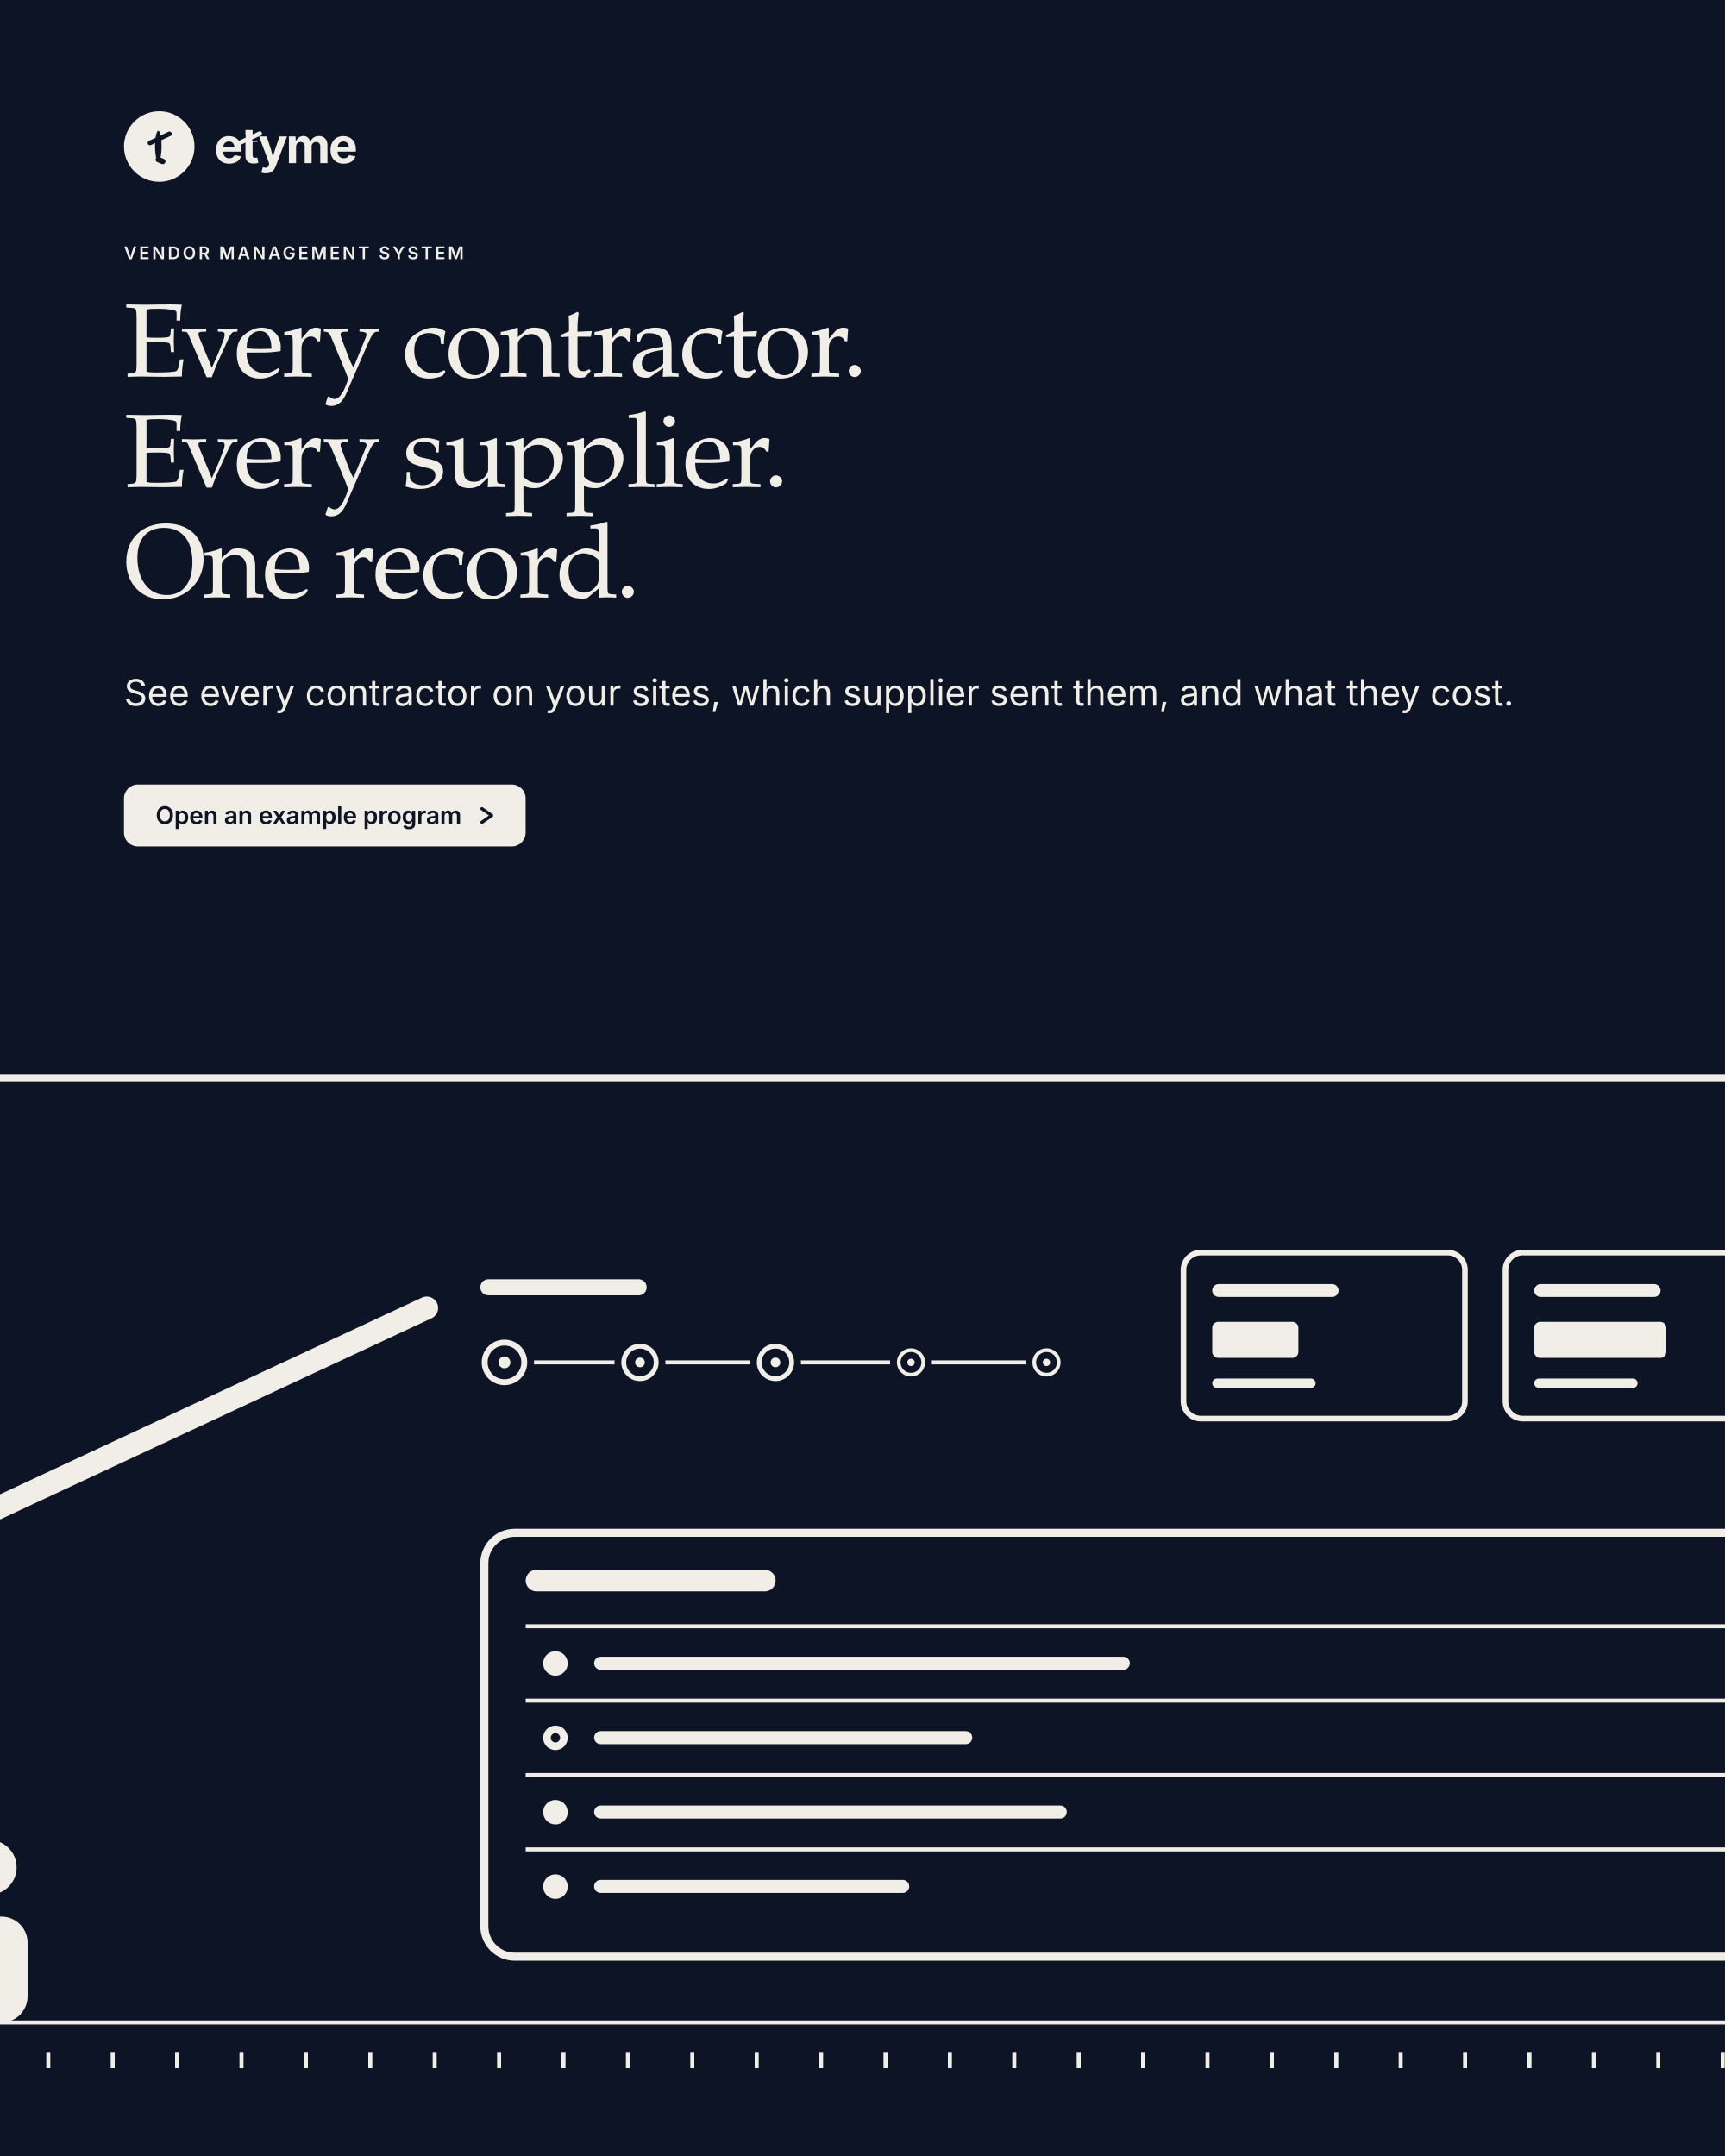
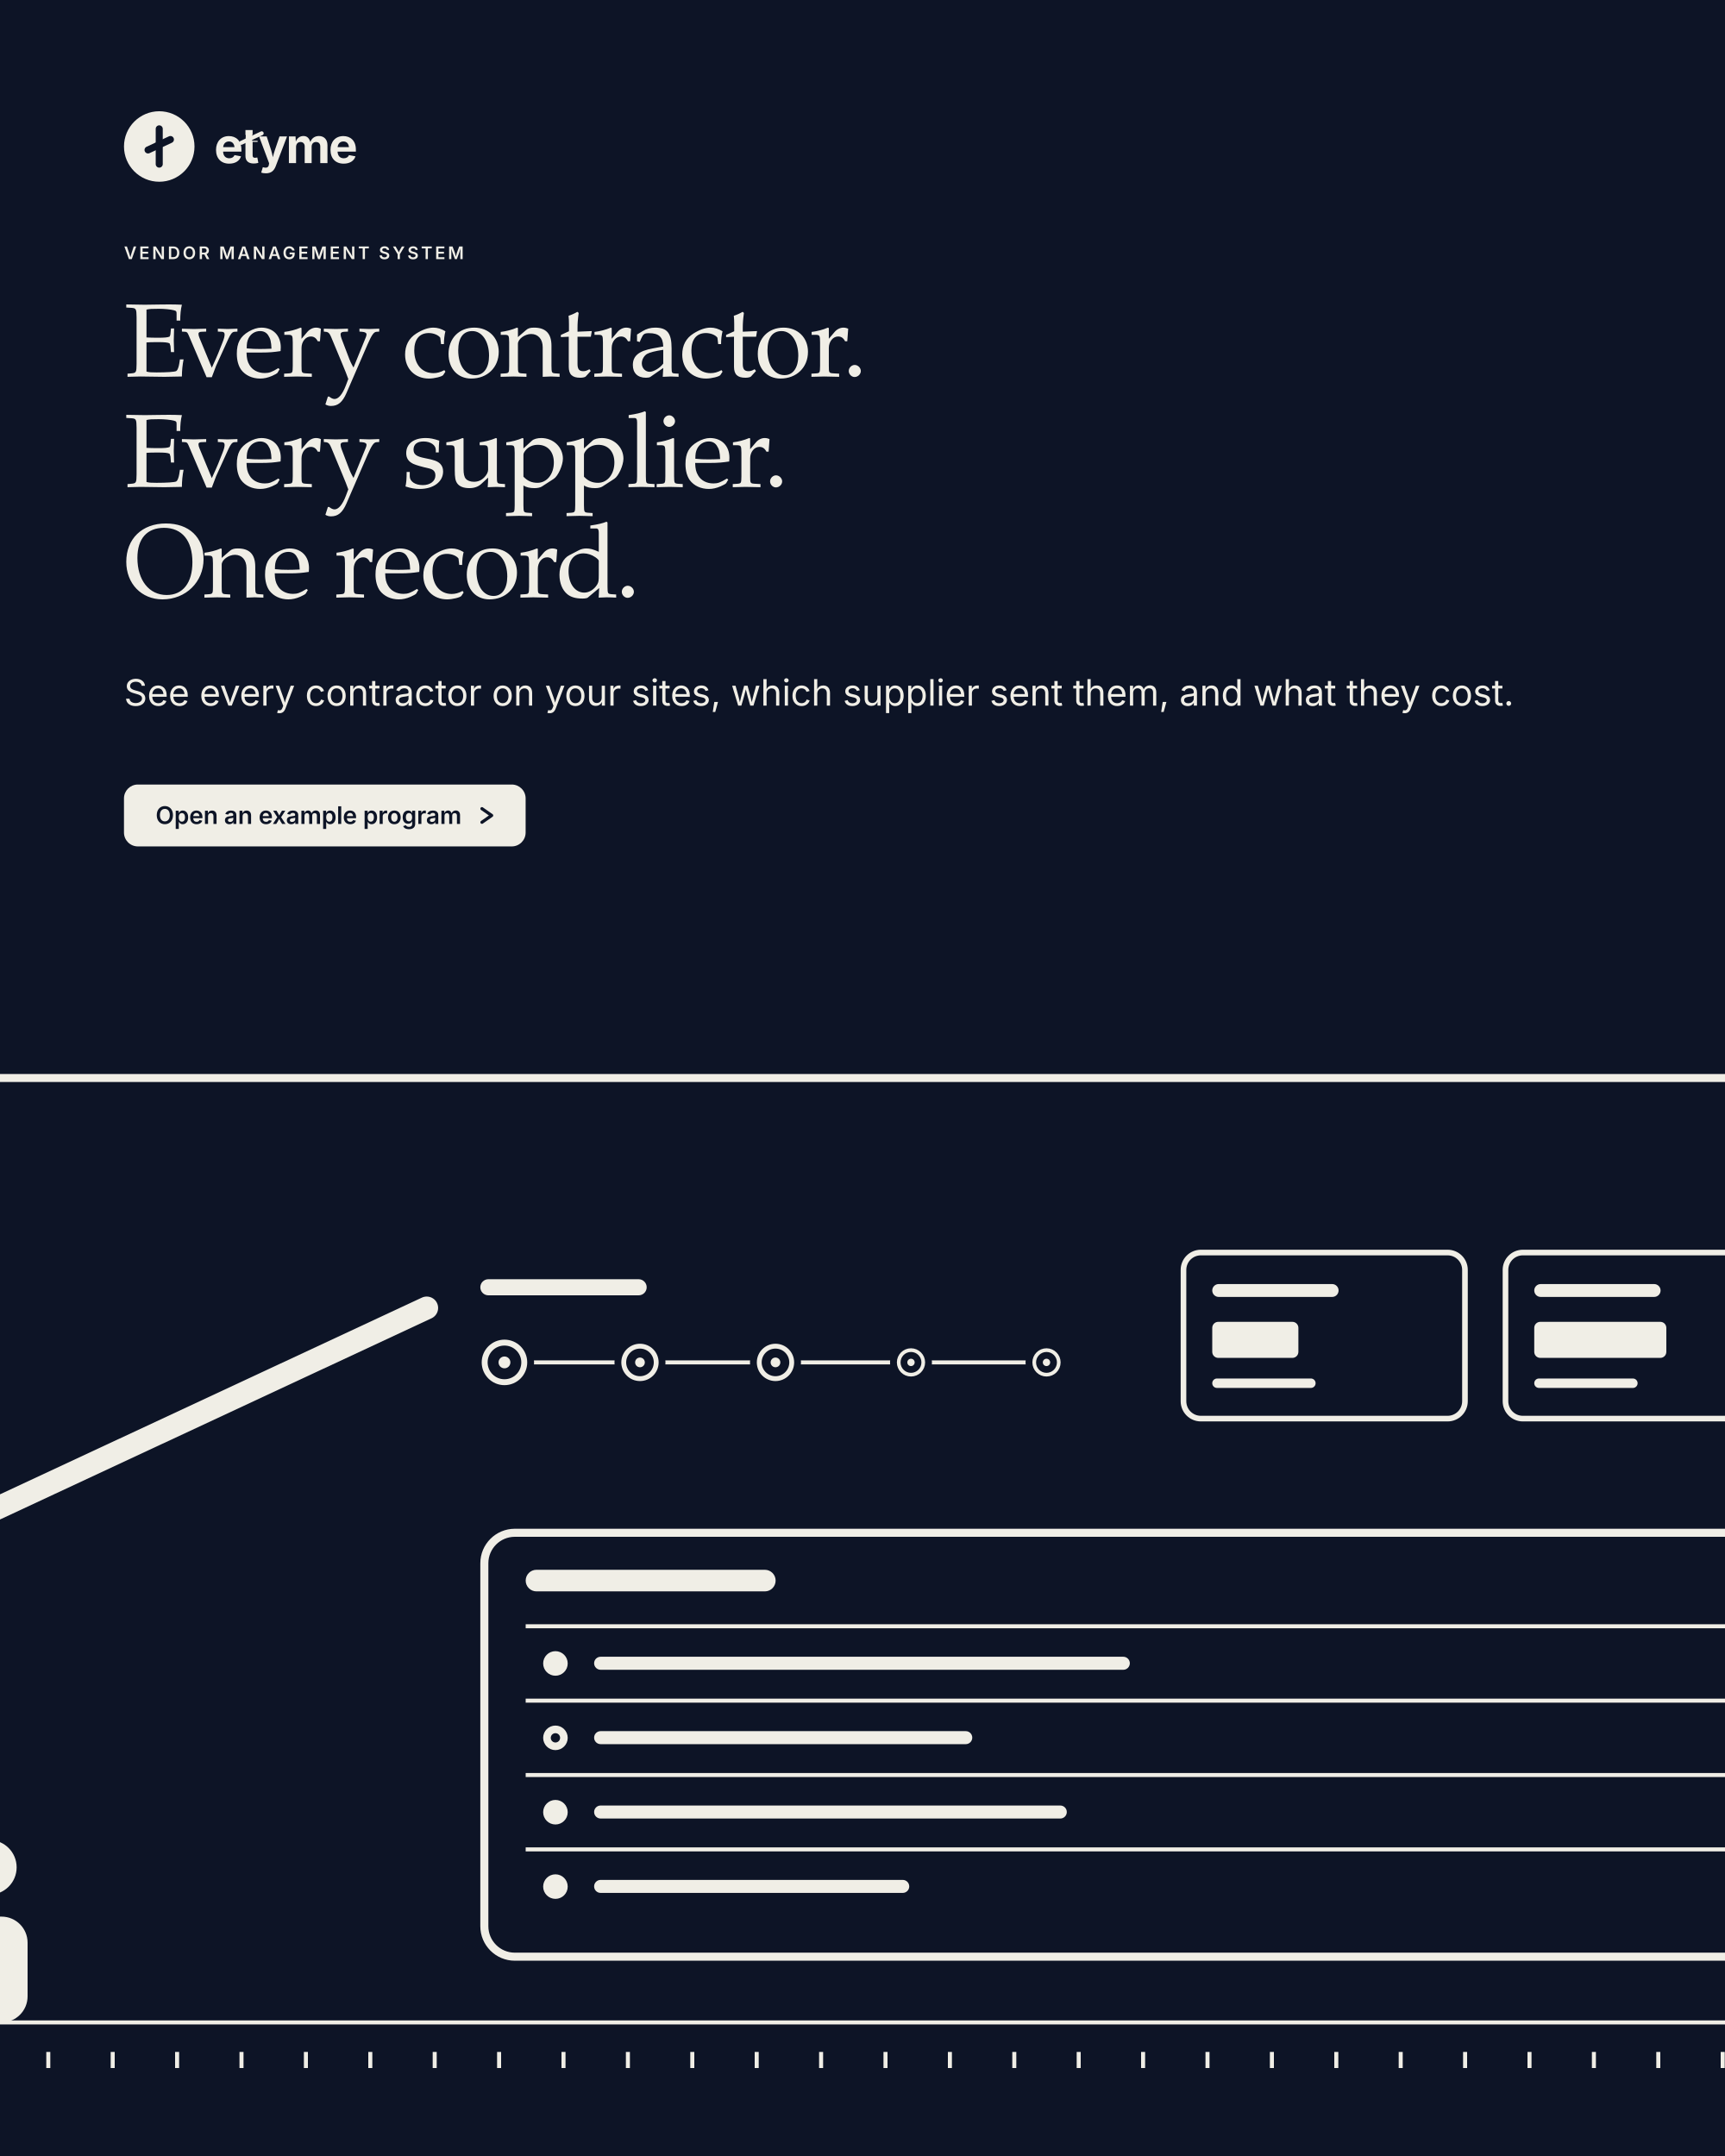
<svg xmlns="http://www.w3.org/2000/svg" width="1080" height="1350" viewBox="0 0 1080 1350" role="img" aria-label="Etyme — every contractor, every supplier, one record">
  <rect width="1080" height="1350" fill="#0D1426" />
  <clipPath id="c20">
    <rect x="0" y="675" width="1080" height="675" />
  </clipPath>
  <g clip-path="url(#c20)">
    <g transform="translate(-453.6,675) scale(0.84)">
      <rect x="0" y="702.5" width="2400" height="3" rx="0" fill="#F0EEE6" />
      <rect x="46.5" y="726" width="3" height="12" rx="0" fill="#F0EEE6" />
      <rect x="94.5" y="726" width="3" height="12" rx="0" fill="#F0EEE6" />
      <rect x="142.5" y="726" width="3" height="12" rx="0" fill="#F0EEE6" />
      <rect x="190.5" y="726" width="3" height="12" rx="0" fill="#F0EEE6" />
      <rect x="238.5" y="726" width="3" height="12" rx="0" fill="#F0EEE6" />
      <rect x="286.5" y="726" width="3" height="12" rx="0" fill="#F0EEE6" />
      <rect x="334.5" y="726" width="3" height="12" rx="0" fill="#F0EEE6" />
      <rect x="382.5" y="726" width="3" height="12" rx="0" fill="#F0EEE6" />
      <rect x="430.5" y="726" width="3" height="12" rx="0" fill="#F0EEE6" />
      <rect x="478.5" y="726" width="3" height="12" rx="0" fill="#F0EEE6" />
      <rect x="526.5" y="726" width="3" height="12" rx="0" fill="#F0EEE6" />
      <rect x="574.5" y="726" width="3" height="12" rx="0" fill="#F0EEE6" />
      <rect x="622.5" y="726" width="3" height="12" rx="0" fill="#F0EEE6" />
      <rect x="670.5" y="726" width="3" height="12" rx="0" fill="#F0EEE6" />
      <rect x="718.5" y="726" width="3" height="12" rx="0" fill="#F0EEE6" />
      <rect x="766.5" y="726" width="3" height="12" rx="0" fill="#F0EEE6" />
      <rect x="814.5" y="726" width="3" height="12" rx="0" fill="#F0EEE6" />
      <rect x="862.5" y="726" width="3" height="12" rx="0" fill="#F0EEE6" />
      <rect x="910.5" y="726" width="3" height="12" rx="0" fill="#F0EEE6" />
      <rect x="958.5" y="726" width="3" height="12" rx="0" fill="#F0EEE6" />
      <rect x="1006.5" y="726" width="3" height="12" rx="0" fill="#F0EEE6" />
      <rect x="1054.5" y="726" width="3" height="12" rx="0" fill="#F0EEE6" />
      <rect x="1102.5" y="726" width="3" height="12" rx="0" fill="#F0EEE6" />
      <rect x="1150.5" y="726" width="3" height="12" rx="0" fill="#F0EEE6" />
      <rect x="1198.5" y="726" width="3" height="12" rx="0" fill="#F0EEE6" />
      <rect x="1246.5" y="726" width="3" height="12" rx="0" fill="#F0EEE6" />
      <rect x="1294.5" y="726" width="3" height="12" rx="0" fill="#F0EEE6" />
      <rect x="1342.5" y="726" width="3" height="12" rx="0" fill="#F0EEE6" />
      <rect x="1390.5" y="726" width="3" height="12" rx="0" fill="#F0EEE6" />
      <rect x="1438.5" y="726" width="3" height="12" rx="0" fill="#F0EEE6" />
      <rect x="1486.5" y="726" width="3" height="12" rx="0" fill="#F0EEE6" />
      <rect x="1534.5" y="726" width="3" height="12" rx="0" fill="#F0EEE6" />
      <rect x="1582.5" y="726" width="3" height="12" rx="0" fill="#F0EEE6" />
      <rect x="1630.5" y="726" width="3" height="12" rx="0" fill="#F0EEE6" />
      <rect x="1678.5" y="726" width="3" height="12" rx="0" fill="#F0EEE6" />
      <rect x="1726.5" y="726" width="3" height="12" rx="0" fill="#F0EEE6" />
      <rect x="1774.5" y="726" width="3" height="12" rx="0" fill="#F0EEE6" />
      <rect x="1822.5" y="726" width="3" height="12" rx="0" fill="#F0EEE6" />
      <rect x="1870.5" y="726" width="3" height="12" rx="0" fill="#F0EEE6" />
      <rect x="1918.5" y="726" width="3" height="12" rx="0" fill="#F0EEE6" />
      <rect x="1966.5" y="726" width="3" height="12" rx="0" fill="#F0EEE6" />
      <rect x="2014.5" y="726" width="3" height="12" rx="0" fill="#F0EEE6" />
      <rect x="2062.5" y="726" width="3" height="12" rx="0" fill="#F0EEE6" />
      <rect x="2110.5" y="726" width="3" height="12" rx="0" fill="#F0EEE6" />
      <rect x="2158.5" y="726" width="3" height="12" rx="0" fill="#F0EEE6" />
      <rect x="2206.5" y="726" width="3" height="12" rx="0" fill="#F0EEE6" />
      <rect x="2254.5" y="726" width="3" height="12" rx="0" fill="#F0EEE6" />
      <rect x="2302.5" y="726" width="3" height="12" rx="0" fill="#F0EEE6" />
      <rect x="2350.5" y="726" width="3" height="12" rx="0" fill="#F0EEE6" />
      <rect x="80" y="148" width="118" height="12" rx="6" fill="#F0EEE6" />
      <circle cx="96" cy="208" r="9" fill="#F0EEE6" />
      <circle cx="146" cy="208" r="6.21" fill="none" stroke="#F0EEE6" stroke-width="5.58" />
      <circle cx="196" cy="208" r="6.21" fill="none" stroke="#F0EEE6" stroke-width="5.58" />
      <circle cx="246" cy="208" r="9" fill="#F0EEE6" />
      <circle cx="296" cy="208" r="9" fill="#F0EEE6" />
      <circle cx="96" cy="258" r="6.21" fill="none" stroke="#F0EEE6" stroke-width="5.58" />
      <circle cx="146" cy="258" r="9" fill="#F0EEE6" />
      <circle cx="196" cy="258" r="9" fill="#F0EEE6" />
      <circle cx="246" cy="258" r="6.21" fill="none" stroke="#F0EEE6" stroke-width="5.58" />
      <circle cx="296" cy="258" r="6.21" fill="none" stroke="#F0EEE6" stroke-width="5.58" />
      <circle cx="96" cy="308" r="9" fill="#F0EEE6" />
      <circle cx="146" cy="308" r="6.21" fill="none" stroke="#F0EEE6" stroke-width="5.58" />
      <circle cx="196" cy="308" r="6.21" fill="none" stroke="#F0EEE6" stroke-width="5.58" />
      <circle cx="246" cy="308" r="9" fill="#F0EEE6" />
      <circle cx="296" cy="308" r="6.21" fill="none" stroke="#F0EEE6" stroke-width="5.58" />
      <circle cx="96" cy="358" r="6.21" fill="none" stroke="#F0EEE6" stroke-width="5.58" />
      <circle cx="146" cy="358" r="9" fill="#F0EEE6" />
      <circle cx="196" cy="358" r="6.21" fill="none" stroke="#F0EEE6" stroke-width="5.58" />
      <circle cx="246" cy="358" r="6.21" fill="none" stroke="#F0EEE6" stroke-width="5.58" />
      <circle cx="296" cy="358" r="9" fill="#F0EEE6" />
      <rect x="80" y="418.5" width="200" height="3" rx="0" fill="#F0EEE6" />
      <rect x="80" y="444" width="142" height="10" rx="5" fill="#F0EEE6" />
      <rect x="80" y="470" width="90" height="10" rx="5" fill="#F0EEE6" />
      <path d="M297.95,432.59L858.05,171.41" fill="none" stroke="#F0EEE6" stroke-width="17" stroke-linecap="round" stroke-linejoin="round" />
      <rect x="898" y="150" width="124" height="12" rx="6" fill="#F0EEE6" />
      <rect x="916" y="210.5" width="404" height="3" rx="0" fill="#F0EEE6" />
      <circle cx="916" cy="212" r="22.06" fill="#0D1426" />
      <circle cx="916" cy="212" r="14.76" fill="none" stroke="#F0EEE6" stroke-width="4.41" />
      <circle cx="916" cy="212" r="4.41" fill="#F0EEE6" />
      <circle cx="1017" cy="212" r="19" fill="#0D1426" />
      <circle cx="1017" cy="212" r="12.1" fill="none" stroke="#F0EEE6" stroke-width="3.62" />
      <circle cx="1017" cy="212" r="3.62" fill="#F0EEE6" />
      <circle cx="1118" cy="212" r="19" fill="#0D1426" />
      <circle cx="1118" cy="212" r="12.1" fill="none" stroke="#F0EEE6" stroke-width="3.62" />
      <circle cx="1118" cy="212" r="3.62" fill="#F0EEE6" />
      <circle cx="1219" cy="212" r="15.61" fill="#0D1426" />
      <circle cx="1219" cy="212" r="9.15" fill="none" stroke="#F0EEE6" stroke-width="2.74" />
      <circle cx="1219" cy="212" r="2.74" fill="#F0EEE6" />
      <circle cx="1320" cy="212" r="15.61" fill="#0D1426" />
      <circle cx="1320" cy="212" r="9.15" fill="none" stroke="#F0EEE6" stroke-width="2.74" />
      <circle cx="1320" cy="212" r="2.74" fill="#F0EEE6" />
      <rect x="1420" y="128" width="214" height="128" rx="15.04" fill="#0D1426" />
      <rect x="1422.1" y="130.1" width="209.8" height="123.8" rx="12.94" fill="none" stroke="#F0EEE6" stroke-width="4.2" />
      <rect x="1443.54" y="153.6" width="94.16" height="9.6" rx="4.8" fill="#F0EEE6" />
      <rect x="1443.54" y="181.76" width="64.2" height="26.88" rx="4.48" fill="#F0EEE6" />
      <rect x="1443.54" y="224" width="77.04" height="7.04" rx="3.52" fill="#F0EEE6" />
      <rect x="1660" y="128" width="214" height="128" rx="15.04" fill="#0D1426" />
      <rect x="1662.1" y="130.1" width="209.8" height="123.8" rx="12.94" fill="none" stroke="#F0EEE6" stroke-width="4.2" />
      <rect x="1683.54" y="153.6" width="94.16" height="9.6" rx="4.8" fill="#F0EEE6" />
      <rect x="1683.54" y="181.76" width="98.44" height="26.88" rx="4.48" fill="#F0EEE6" />
      <rect x="1683.54" y="224" width="77.04" height="7.04" rx="3.52" fill="#F0EEE6" />
      <rect x="1900" y="128" width="214" height="128" rx="15.04" fill="#0D1426" />
      <rect x="1902.1" y="130.1" width="209.8" height="123.8" rx="12.94" fill="none" stroke="#F0EEE6" stroke-width="4.2" />
      <rect x="1923.54" y="153.6" width="94.16" height="9.6" rx="4.8" fill="#F0EEE6" />
      <rect x="1923.54" y="181.76" width="47.08" height="26.88" rx="4.48" fill="#F0EEE6" />
      <rect x="1923.54" y="224" width="77.04" height="7.04" rx="3.52" fill="#F0EEE6" />
      <rect x="898" y="336" width="1242" height="322" rx="25.71" fill="#0D1426" />
      <rect x="901" y="339" width="1236" height="316" rx="22.71" fill="none" stroke="#F0EEE6" stroke-width="6" />
      <rect x="931.81" y="366.59" width="186.3" height="16.1" rx="8.05" fill="#F0EEE6" />
      <rect x="2037.88" y="366.59" width="68.31" height="16.1" rx="8.05" fill="#F0EEE6" />
      <rect x="931.81" y="407.19" width="1174.38" height="3" rx="0" fill="#F0EEE6" />
      <circle cx="953.99" cy="436.41" r="9.15" fill="#F0EEE6" />
      <rect x="982.82" y="431.42" width="399.29" height="9.7" rx="4.85" fill="#F0EEE6" />
      <rect x="2025.8" y="431.98" width="80.39" height="8.59" rx="4.3" fill="#F0EEE6" />
      <rect x="1948.17" y="431.98" width="47.13" height="8.59" rx="4.3" fill="#F0EEE6" />
      <rect x="931.81" y="462.64" width="1174.38" height="3" rx="0" fill="#F0EEE6" />
      <circle cx="953.99" cy="491.86" r="6.31" fill="none" stroke="#F0EEE6" stroke-width="5.67" />
      <rect x="982.82" y="486.87" width="281.85" height="9.7" rx="4.85" fill="#F0EEE6" />
      <rect x="2025.8" y="487.42" width="80.39" height="8.59" rx="4.3" fill="#F0EEE6" />
      <rect x="1948.17" y="487.42" width="47.13" height="8.59" rx="4.3" fill="#F0EEE6" />
      <rect x="931.81" y="518.08" width="1174.38" height="3" rx="0" fill="#F0EEE6" />
      <circle cx="953.99" cy="547.3" r="9.15" fill="#F0EEE6" />
      <rect x="982.82" y="542.31" width="352.31" height="9.7" rx="4.85" fill="#F0EEE6" />
      <rect x="2025.8" y="542.87" width="80.39" height="8.59" rx="4.3" fill="#F0EEE6" />
      <rect x="1948.17" y="542.87" width="47.13" height="8.59" rx="4.3" fill="#F0EEE6" />
      <rect x="931.81" y="573.52" width="1174.38" height="3" rx="0" fill="#F0EEE6" />
      <circle cx="953.99" cy="602.75" r="9.15" fill="#F0EEE6" />
      <rect x="982.82" y="597.76" width="234.88" height="9.7" rx="4.85" fill="#F0EEE6" />
      <rect x="2025.8" y="598.31" width="80.39" height="8.59" rx="4.3" fill="#F0EEE6" />
      <rect x="1948.17" y="598.31" width="47.13" height="8.59" rx="4.3" fill="#F0EEE6" />
      <circle cx="2278" cy="252" r="44" fill="#F0EEE6" />
-       <rect x="2272.77" y="232.43" width="8.13" height="38.33" rx="19.17" fill="#0D1426" />
-       <path d="M2276.84,268.26L2282.36,270.59" fill="none" stroke="#0D1426" stroke-width="6.85" stroke-linecap="round" stroke-linejoin="round" />
-       <path d="M2266.47,247.54L2290.69,236.25" fill="none" stroke="#0D1426" stroke-width="5.81" stroke-linecap="round" stroke-linejoin="round" />
+       <rect x="2273.6" y="225.6" width="8.8" height="52.8" rx="4.4" fill="#0D1426" />
+       <rect x="2258.2" y="245.4" width="39.6" height="8.8" rx="4.4" fill="#0D1426" transform="rotate(-25 2278 249.8)" />
      <rect x="2222" y="614" width="30" height="90" rx="9" fill="#F0EEE6" />
      <rect x="2266" y="552" width="30" height="152" rx="9" fill="#F0EEE6" />
      <rect x="2310" y="490" width="30" height="214" rx="9" fill="#F0EEE6" />
      <circle cx="430" cy="557.8" r="25.8" fill="#F0EEE6" />
      <rect x="393.88" y="604.24" width="72.24" height="99.76" rx="24.56" fill="#F0EEE6" />
      <circle cx="532" cy="588.4" r="20.4" fill="#F0EEE6" />
      <rect x="503.44" y="625.12" width="57.12" height="78.88" rx="19.42" fill="#F0EEE6" />
    </g>
  </g>
  <rect x="0" y="672.5" width="1080" height="5" rx="0" fill="#F0EEE6" />
  <circle cx="99.7" cy="91.73" r="22.07" fill="#F0EEE6" />
-   <rect x="97.07" y="81.91" width="4.08" height="19.23" rx="9.61" fill="#0D1426" />
-   <path d="M99.11,99.88L101.88,101.05" fill="none" stroke="#0D1426" stroke-width="3.44" stroke-linecap="round" stroke-linejoin="round" />
-   <path d="M93.91,89.49L106.06,83.82" fill="none" stroke="#0D1426" stroke-width="2.91" stroke-linecap="round" stroke-linejoin="round" />
+   <rect x="97.49" y="78.48" width="4.41" height="26.49" rx="2.21" fill="#0D1426" />
+   <rect x="89.76" y="88.42" width="19.86" height="4.41" rx="2.21" fill="#0D1426" transform="rotate(-25 99.7 90.62)" />
  <text x="134.03" y="102.15" font-family="Inter,system-ui,-apple-system,'Helvetica Neue',Arial,sans-serif" font-size="30.65" font-weight="700" letter-spacing="-1.23" fill="#F0EEE6" text-anchor="start">etyme</text>
  <rect x="151.06" y="84.52" width="2.76" height="3.62" rx="0" fill="#0D1426" />
  <rect x="157.83" y="84.52" width="4.29" height="3.62" rx="0" fill="#0D1426" />
-   <path d="M150.4,89.3L162.63,83.6" fill="none" stroke="#F0EEE6" stroke-width="2.76" stroke-linecap="round" stroke-linejoin="round" />
+   <path d="M151.05,89.43L163.83,83.47" fill="none" stroke="#F0EEE6" stroke-width="2.5" stroke-linecap="round" stroke-linejoin="round" />
  <text x="77.62" y="162.25" font-family="Inter,system-ui,-apple-system,'Helvetica Neue',Arial,sans-serif" font-size="10.89" font-weight="600" letter-spacing="1.52" fill="#F0EEE6" text-anchor="start">VENDOR MANAGEMENT SYSTEM</text>
  <text x="77.62" y="235.74" font-family="'Iowan Old Style','Palatino Linotype',Palatino,Georgia,Gelasio,serif" font-size="65.22" font-weight="400" letter-spacing="-1.3" fill="#F0EEE6" text-anchor="start">Every contractor.</text>
  <text x="77.62" y="304.87" font-family="'Iowan Old Style','Palatino Linotype',Palatino,Georgia,Gelasio,serif" font-size="65.22" font-weight="400" letter-spacing="-1.3" fill="#F0EEE6" text-anchor="start">Every supplier.</text>
  <text x="77.62" y="374.01" font-family="'Iowan Old Style','Palatino Linotype',Palatino,Georgia,Gelasio,serif" font-size="65.22" font-weight="400" letter-spacing="-1.3" fill="#F0EEE6" text-anchor="start">One record.</text>
  <text x="77.62" y="441.84" font-family="Inter,system-ui,-apple-system,'Helvetica Neue',Arial,sans-serif" font-size="22.83" font-weight="400" letter-spacing="-0.11" fill="#F0EEE6" text-anchor="start">See every contractor on your sites, which supplier sent them, and what they cost.</text>
  <rect x="77.62" y="491.24" width="251.47" height="38.75" rx="8.68" fill="#F0EEE6" />
  <text x="97.38" y="515.93" font-family="Inter,system-ui,-apple-system,'Helvetica Neue',Arial,sans-serif" font-size="15.2" font-weight="600" letter-spacing="-0.08" fill="#0D1426" text-anchor="start">Open an example program</text>
  <path d="M301.74,506.36L307.82,510.61L301.74,514.87" fill="none" stroke="#0D1426" stroke-width="1.98" stroke-linecap="round" stroke-linejoin="round" />
</svg>
